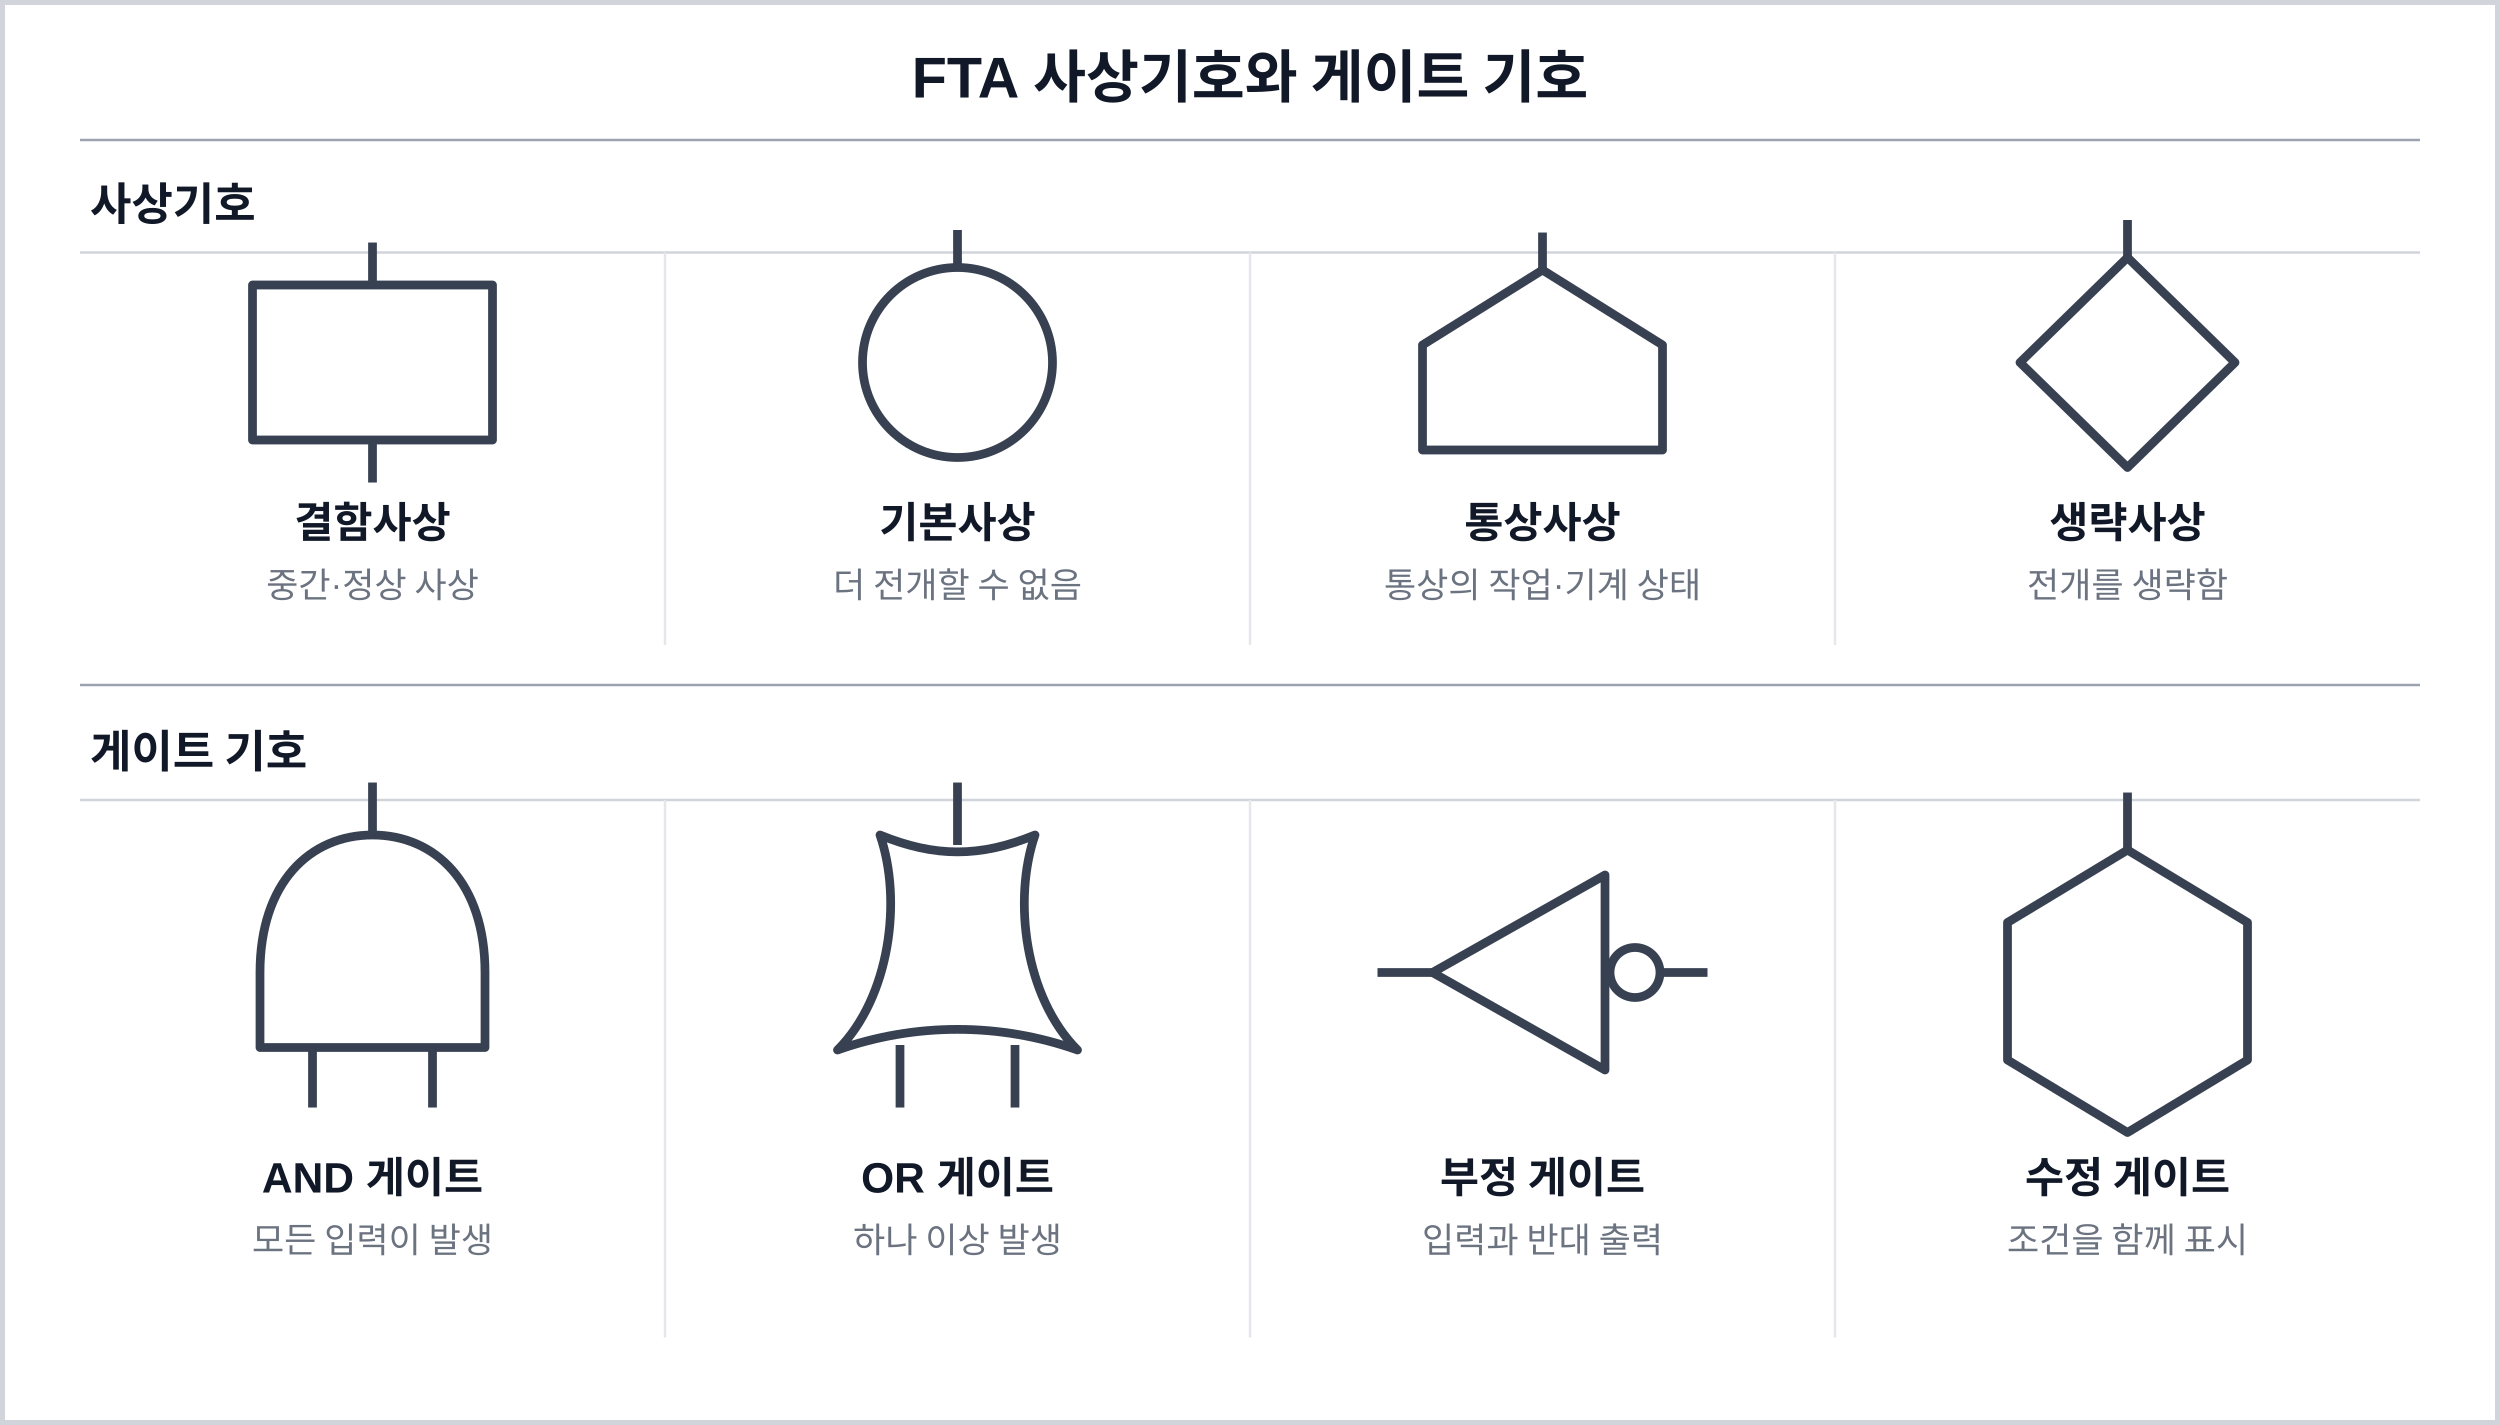
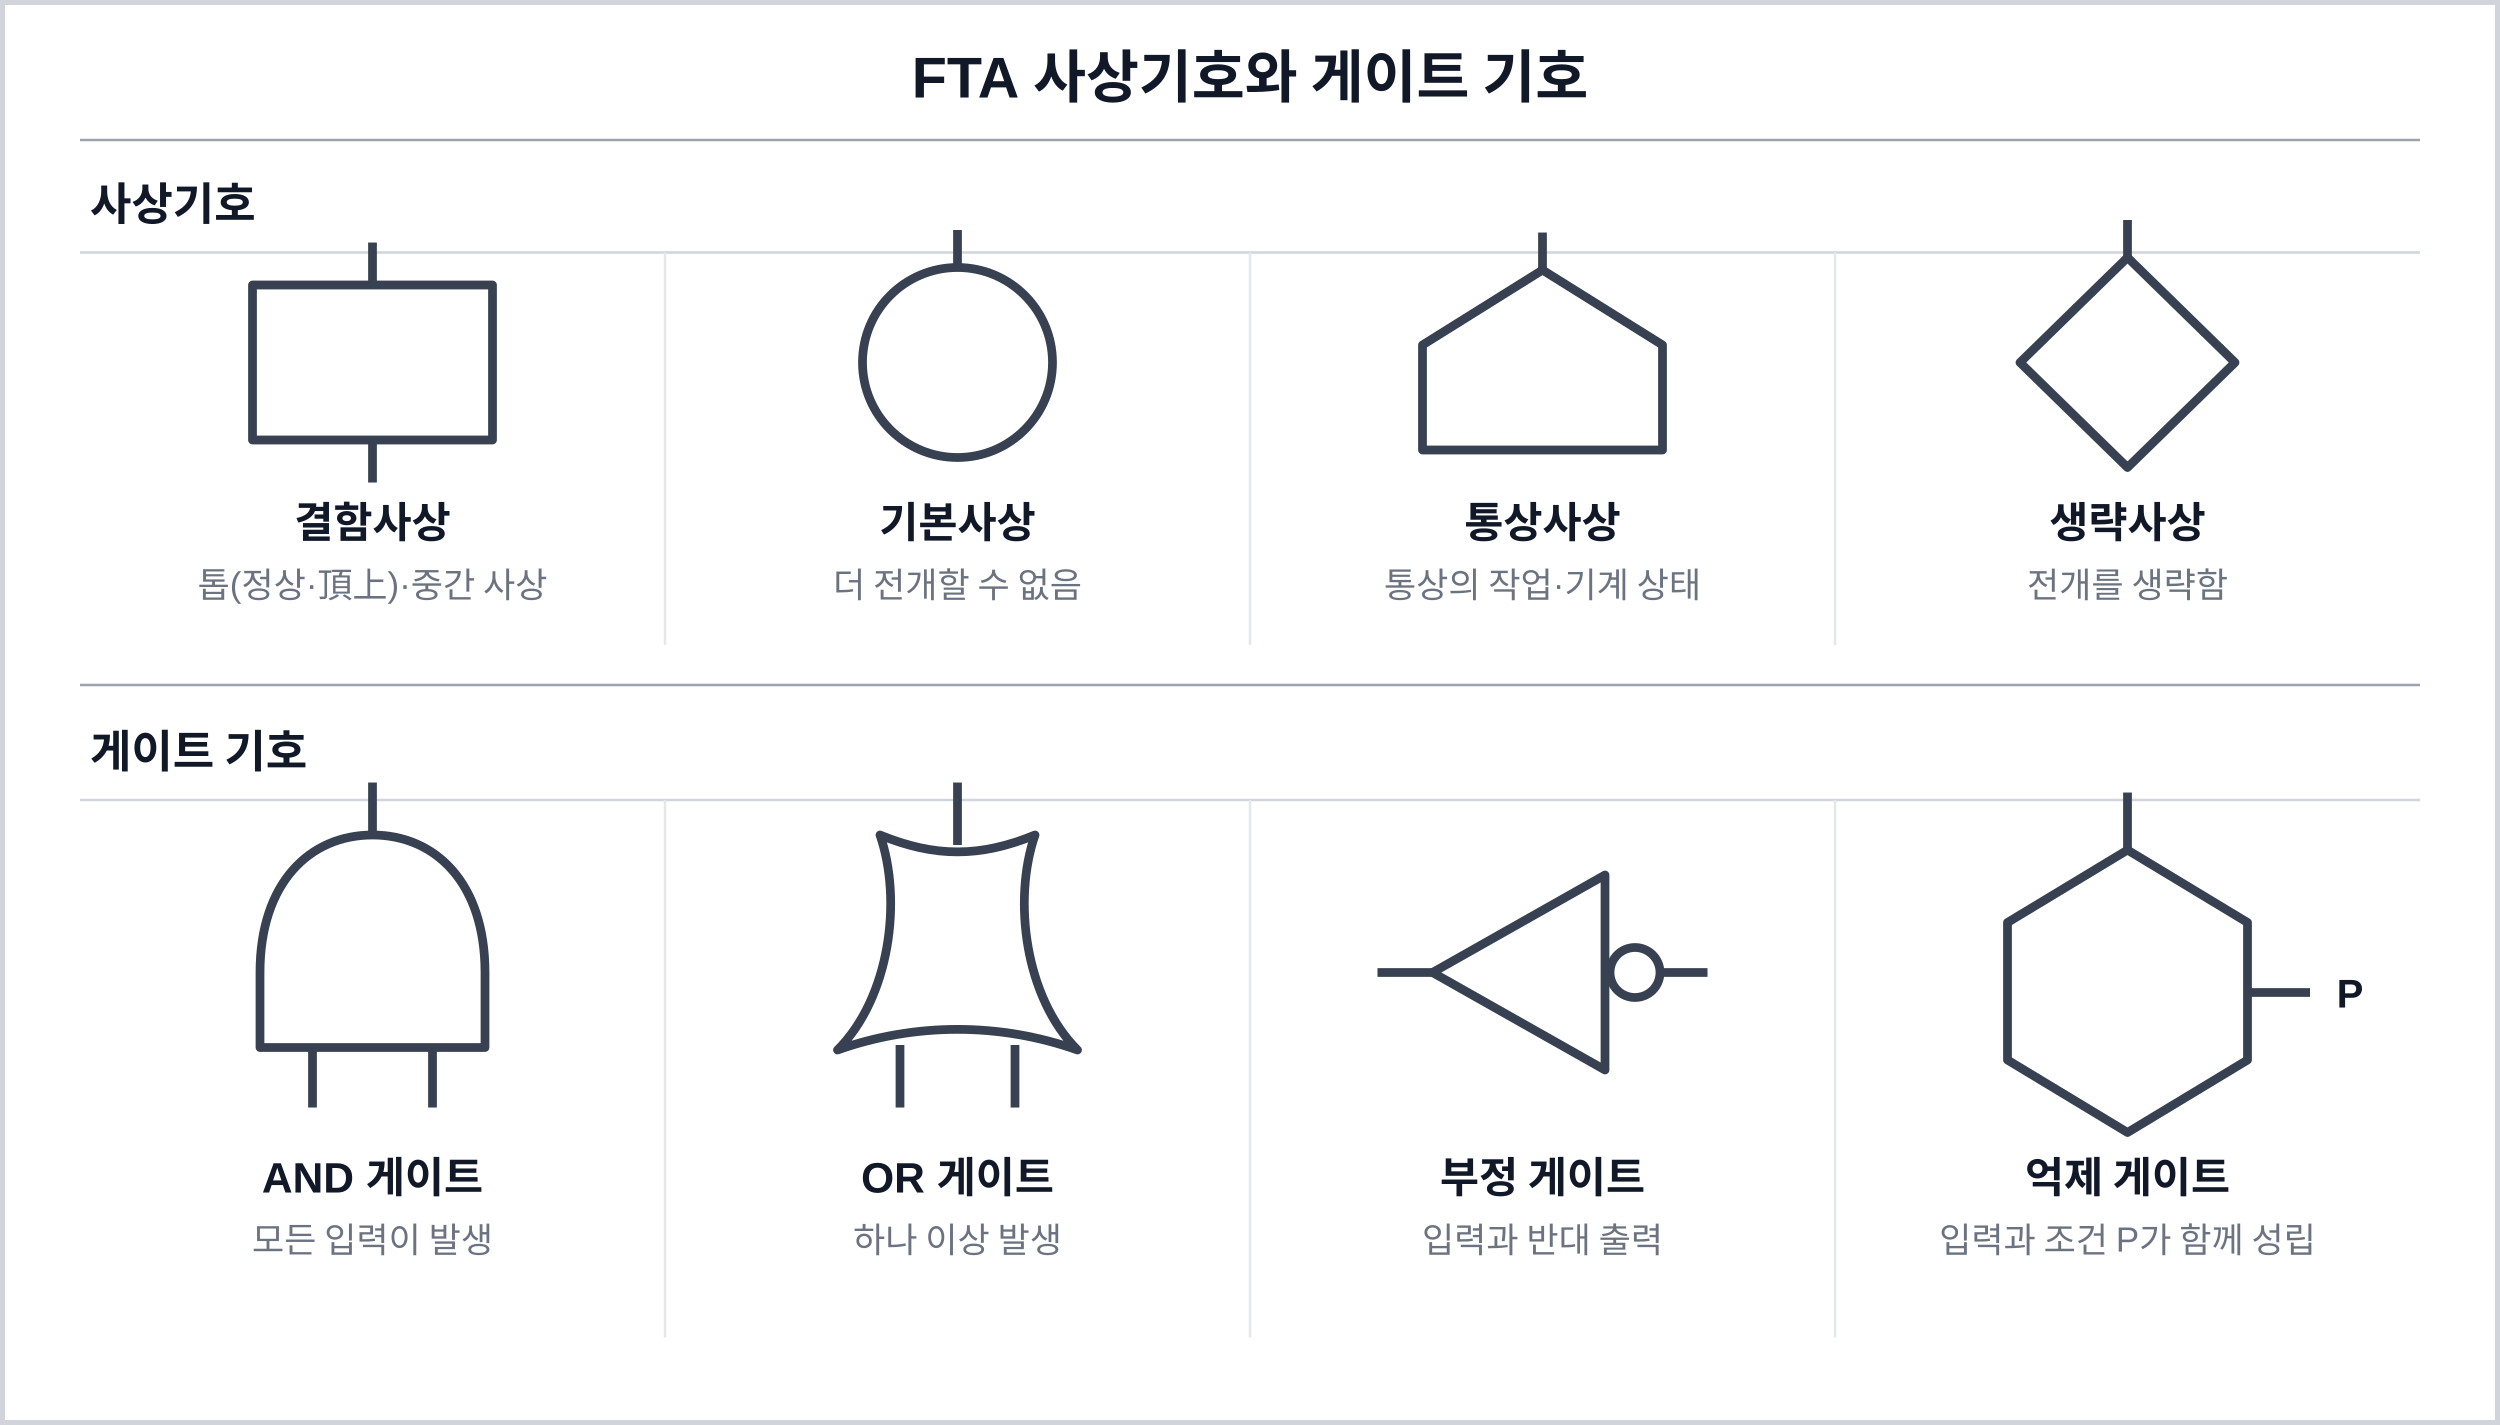
<svg xmlns="http://www.w3.org/2000/svg" width="1000" height="570" viewBox="0 0 1000 570" role="img" aria-labelledby="title desc">
  <rect x="1" y="1" width="998" height="568" fill="#fff" stroke="#d1d5db" stroke-width="2" />
  <g font-family="Pretendard, 'Noto Sans KR', Arial, sans-serif" fill="#111827">
    <text x="500" y="39" text-anchor="middle" font-size="23" font-weight="600">FTA 사상기호와 게이트 기호</text>
    <path d="M32 56H968" stroke="#9ca3af" stroke-width="1" />
    <text x="36" y="88" font-size="18" font-weight="600">사상기호</text>
    <path d="M32 101H968" stroke="#d1d5db" stroke-width="1" />
    <path d="M266 101V258M500 101V258M734 101V258" stroke="#e5e7eb" stroke-width="1" />
    <g text-anchor="middle" stroke="#374151" stroke-width="3.5" fill="none" stroke-linejoin="round">
      <g transform="translate(149 145)">
        <path d="M0-31V-48M0 31V48" />
        <rect x="-48" y="-31" width="96" height="62" />
      </g>
      <g transform="translate(383 145)">
        <path d="M0-38V-53" />
        <circle r="38" />
      </g>
      <g transform="translate(617 145)">
        <path d="M0-37V-52" />
        <path d="M-48 35V-7L0-37 48-7V35Z" />
      </g>
      <g transform="translate(851 145)">
        <path d="M0-42V-57" />
        <path d="M0-42 43 0 0 42-43 0Z" />
      </g>
    </g>
    <g text-anchor="middle">
      <text x="149" y="215" font-size="17" font-weight="600">결함사상</text>
-       <text x="149" y="239" font-size="14" fill="#6b7280">중간·정상 사상</text>
+       <text x="149" y="239" font-size="14" fill="#6b7280">톱(정상·頂上)·중간 사상</text>
      <text x="383" y="215" font-size="17" font-weight="600">기본사상</text>
      <text x="383" y="239" font-size="14" fill="#6b7280">더 전개할 수 없음</text>
      <text x="617" y="215" font-size="17" font-weight="600">통상사상</text>
      <text x="617" y="239" font-size="14" fill="#6b7280">통상의 작업·기계 상태</text>
      <text x="851" y="215" font-size="17" font-weight="600">생략사상</text>
      <text x="851" y="239" font-size="14" fill="#6b7280">전개를 생략함</text>
    </g>
    <path d="M32 274H968" stroke="#9ca3af" stroke-width="1" />
    <text x="36" y="307" font-size="18" font-weight="600">게이트 기호</text>
    <path d="M32 320H968" stroke="#d1d5db" stroke-width="1" />
    <path d="M266 320V535M500 320V535M734 320V535" stroke="#e5e7eb" stroke-width="1" />
    <g text-anchor="middle" stroke="#374151" stroke-width="3.5" fill="none" stroke-linejoin="round">
      <g transform="translate(149 389)">
        <path d="M-45 30V0C-45-36-25-55 0-55S45-36 45 0V30Z" />
        <path d="M-24 30V54M24 30V54M0-55V-76" />
      </g>
      <g transform="translate(383 389)">
        <path d="M-48 31C-27 10-22-29-31-55C-9-46 9-46 31-55C22-29 27 10 48 31C17 20-17 20-48 31Z" />
        <path d="M-23 29V54M23 29V54M0-51V-76" />
      </g>
      <g transform="translate(617 389)">
        <path d="M-44 0 25-39V39Z" />
        <circle cx="37" cy="0" r="10" fill="#fff" />
        <path d="M-44 0H-66M47 0H66" />
      </g>
      <g transform="translate(851 389)">
        <path d="M0-49 48-20V35L0 64-48 35V-20Z" />
-         <path d="M0-49V-72" />
+         <path d="M0-49V-72M48 8H73" />
      </g>
    </g>
+     <text x="940" y="403" text-anchor="middle" font-size="16" font-weight="600">P</text>
    <g text-anchor="middle">
      <text x="149" y="477" font-size="17" font-weight="600">AND 게이트</text>
      <text x="149" y="501" font-size="14" fill="#6b7280">모든 입력이 발생</text>
      <text x="383" y="477" font-size="17" font-weight="600">OR 게이트</text>
      <text x="383" y="501" font-size="14" fill="#6b7280">하나 이상 발생</text>
      <text x="617" y="477" font-size="17" font-weight="600">부정 게이트</text>
      <text x="617" y="501" font-size="14" fill="#6b7280">입력과 반대 출력</text>
-       <text x="851" y="477" font-size="17" font-weight="600">수정 게이트</text>
-       <text x="851" y="501" font-size="14" fill="#6b7280">조건을 함께 표시</text>
+       <text x="851" y="477" font-size="17" font-weight="600">억제 게이트</text>
+       <text x="851" y="501" font-size="14" fill="#6b7280">입력과 조건 P가 함께 성립</text>
    </g>
  </g>
</svg>
